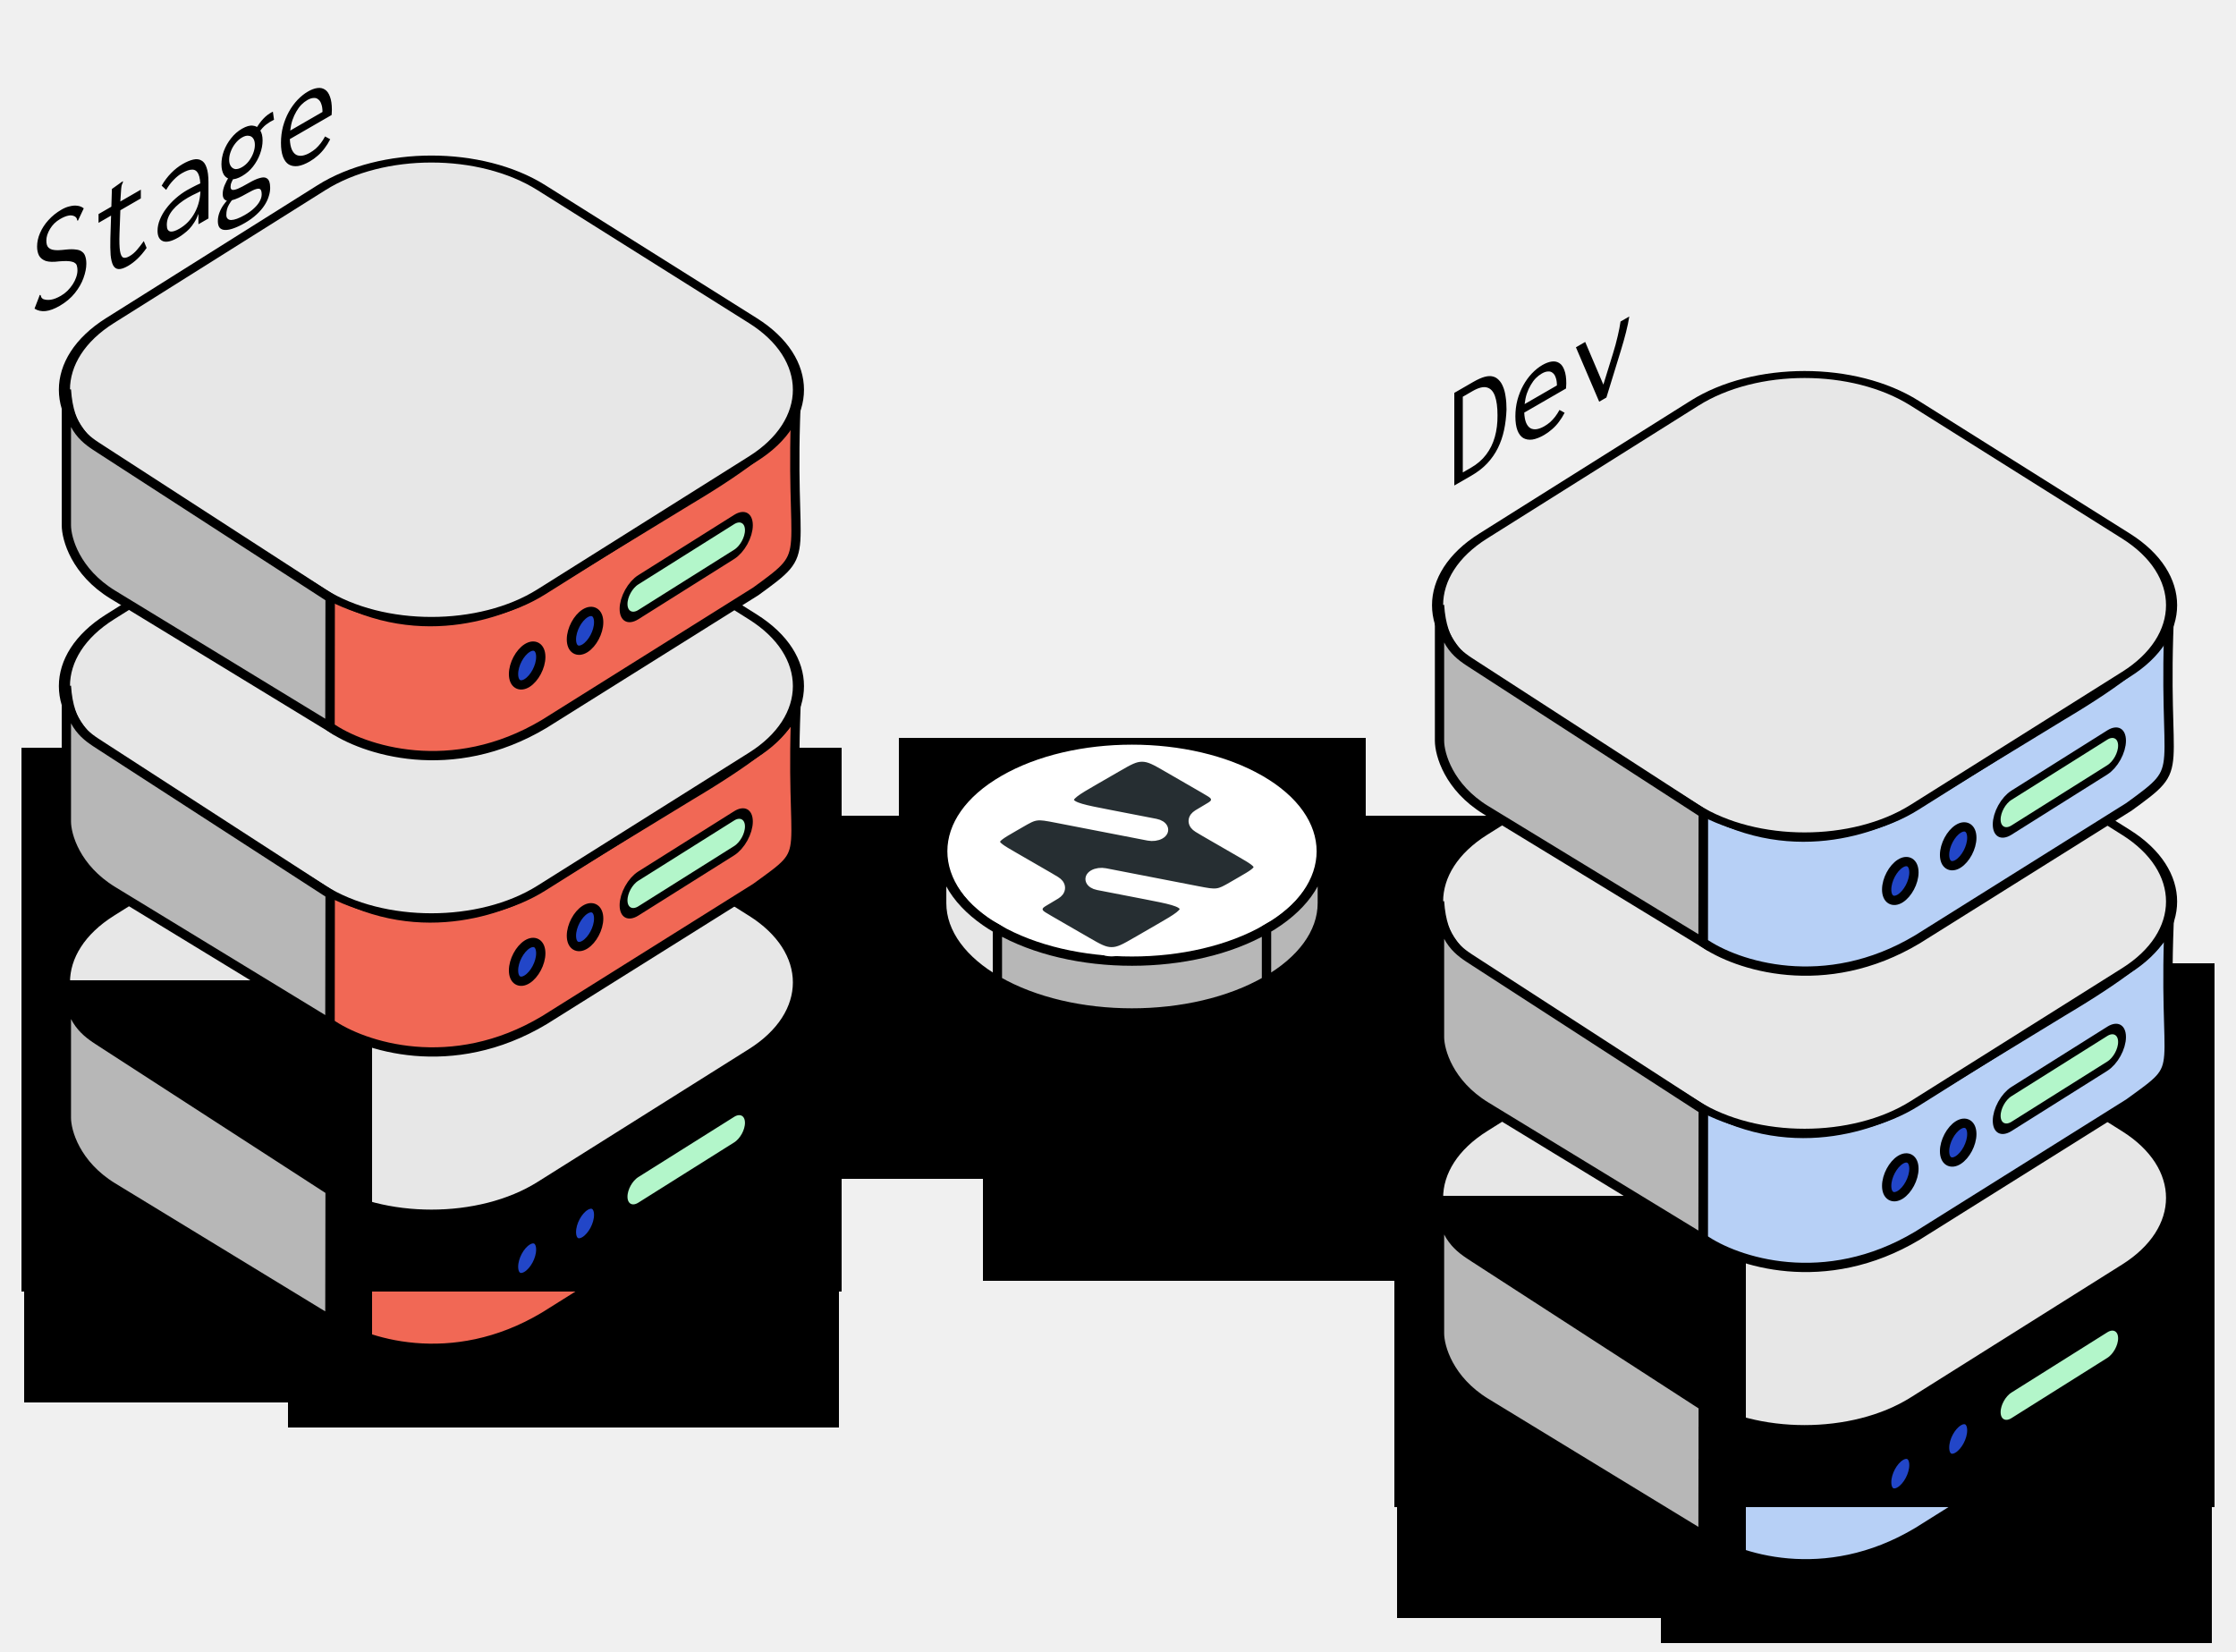
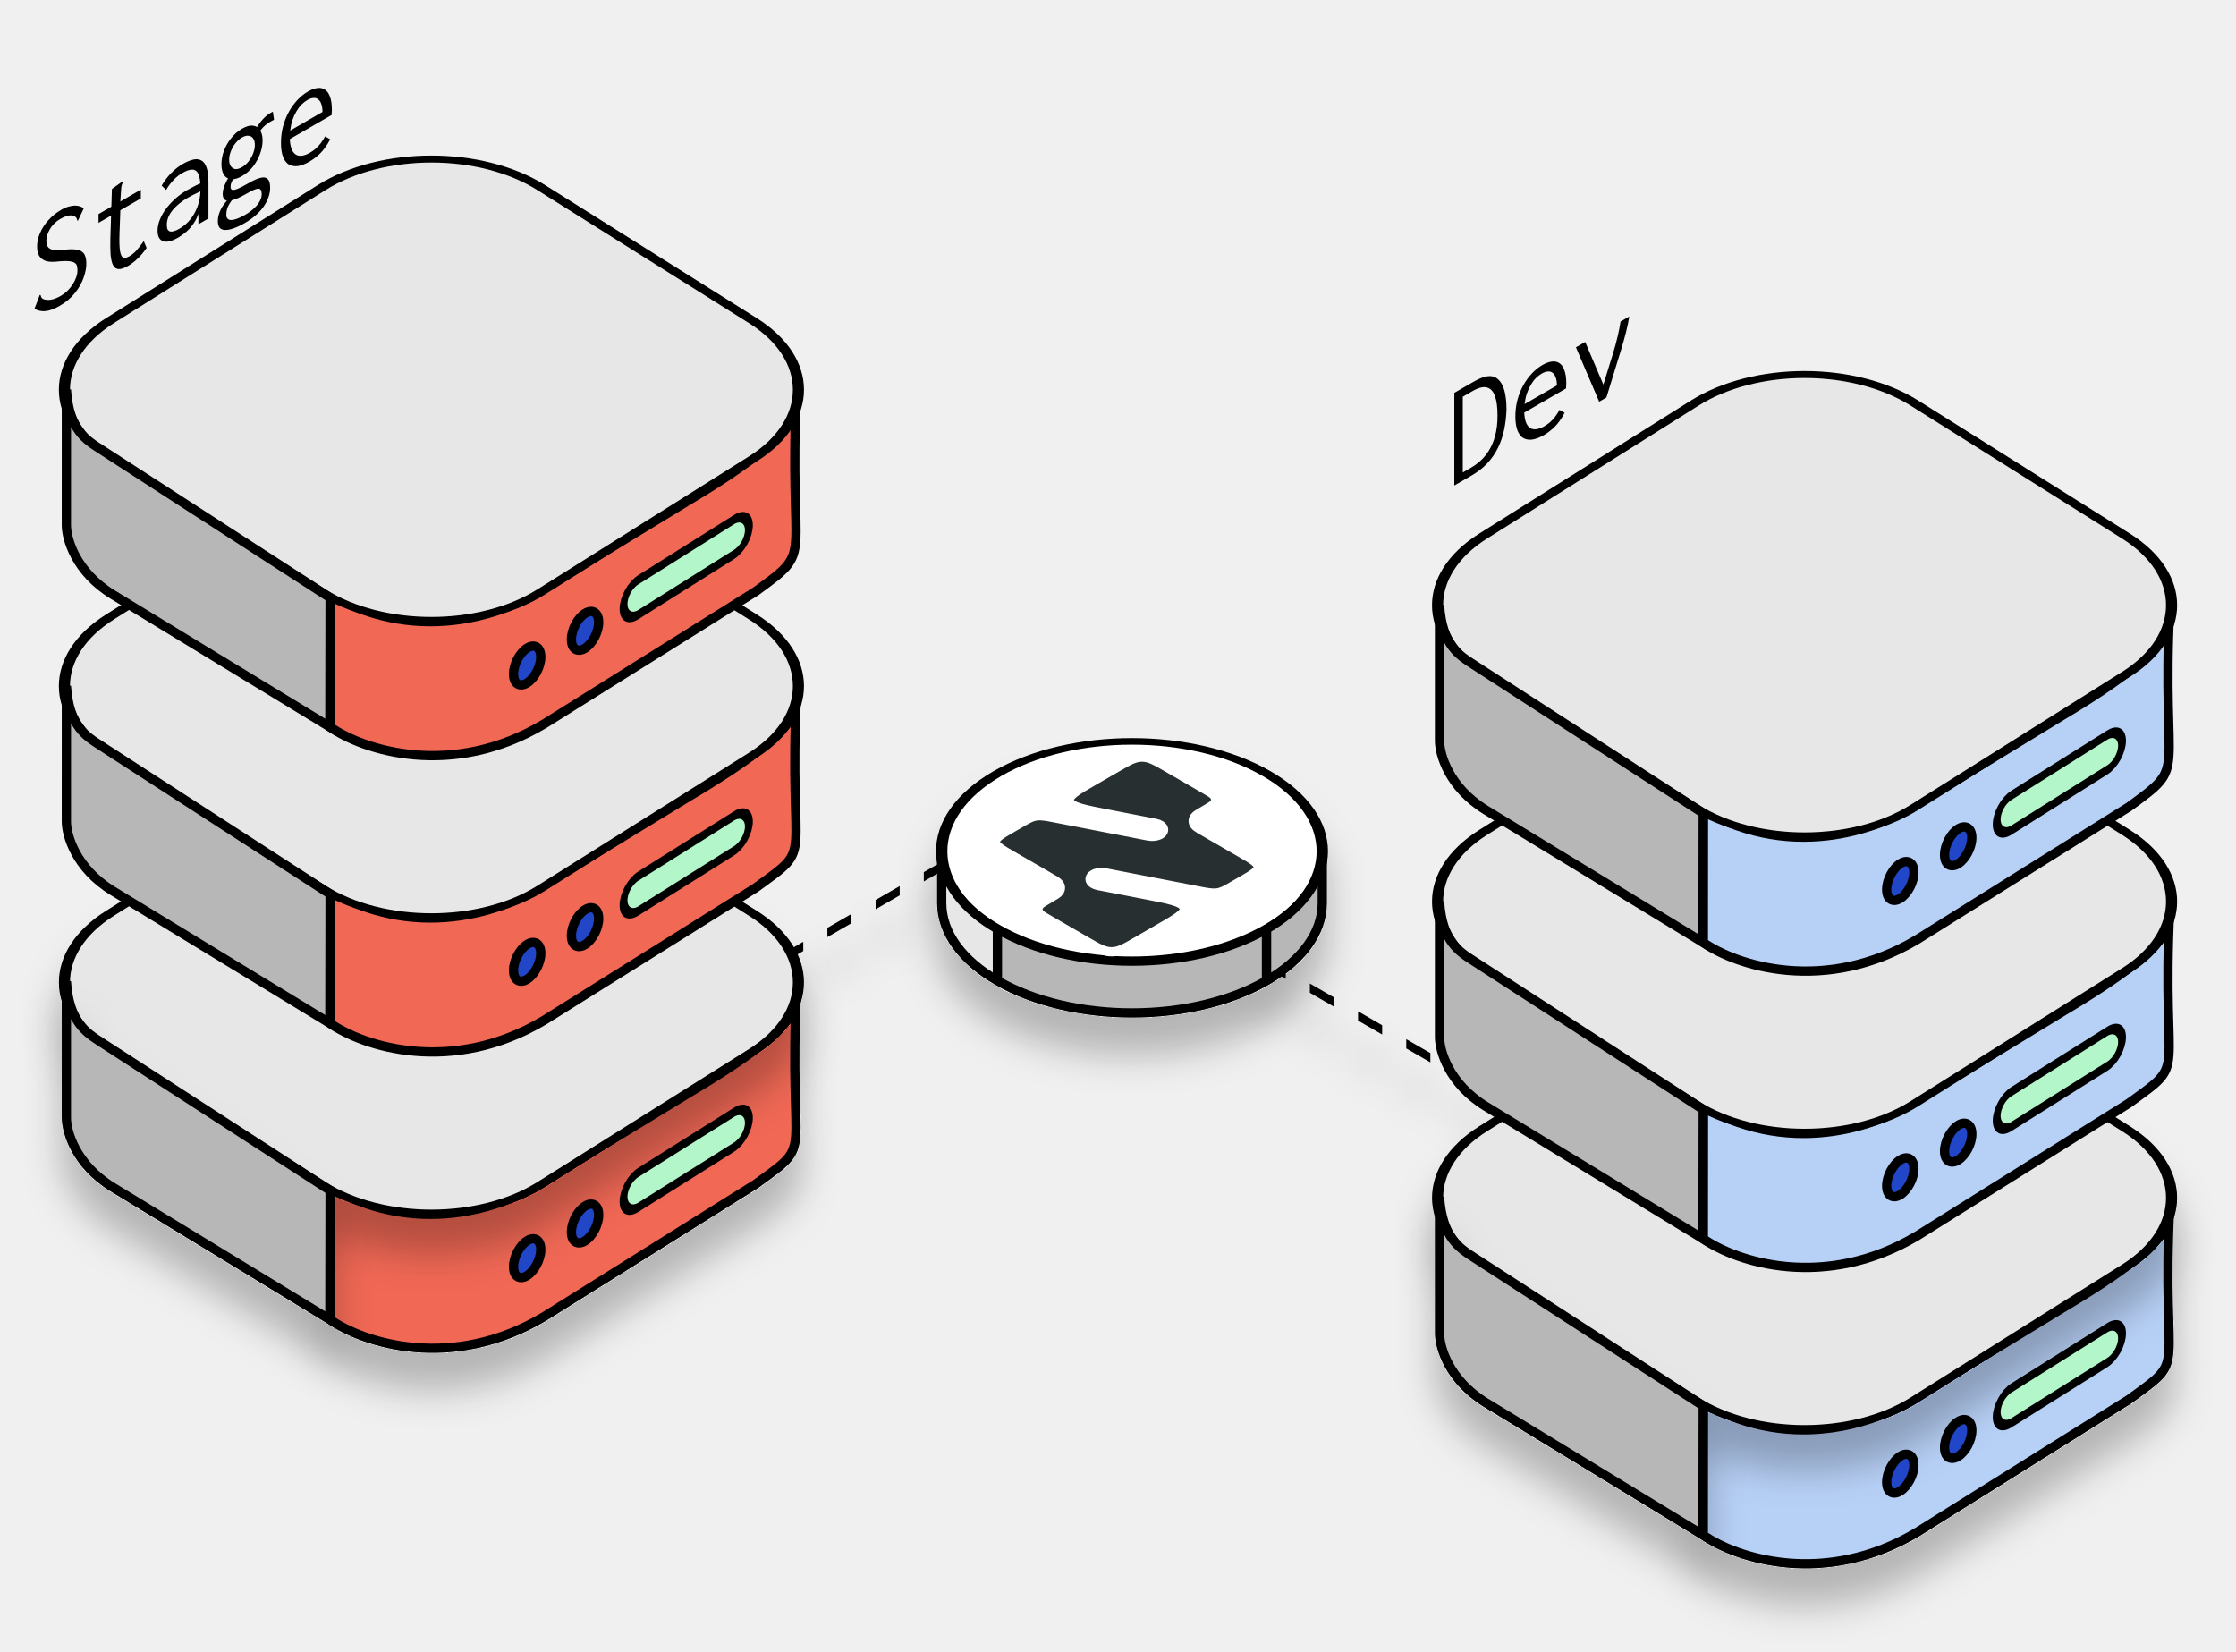
<svg xmlns="http://www.w3.org/2000/svg" width="241" height="178" viewBox="0 0 241 178" fill="none">
  <path d="M6.423 32.969C5.859 33.294 5.351 33.481 4.898 33.529C4.455 33.571 4.062 33.483 3.721 33.265L4.219 31.969L4.275 31.793L4.372 31.801C4.39 31.865 4.413 31.937 4.441 32.017C4.469 32.086 4.533 32.155 4.635 32.225C4.875 32.321 5.152 32.347 5.466 32.305C5.79 32.257 6.155 32.115 6.561 31.881C6.82 31.731 7.055 31.553 7.268 31.345C7.489 31.121 7.679 30.889 7.836 30.649C8.002 30.393 8.127 30.139 8.21 29.889C8.302 29.622 8.349 29.371 8.349 29.137C8.349 28.955 8.33 28.801 8.293 28.673C8.265 28.539 8.205 28.441 8.113 28.377C8.03 28.297 7.914 28.241 7.767 28.209C7.619 28.166 7.429 28.142 7.198 28.137C6.968 28.131 6.69 28.142 6.367 28.169C5.767 28.249 5.291 28.235 4.94 28.129C4.598 28.006 4.353 27.811 4.206 27.545C4.067 27.273 3.998 26.95 3.998 26.577C3.998 26.086 4.104 25.598 4.316 25.113C4.529 24.617 4.829 24.155 5.217 23.729C5.614 23.286 6.085 22.907 6.63 22.593C6.944 22.411 7.245 22.291 7.531 22.233C7.827 22.158 8.099 22.139 8.349 22.177C8.607 22.209 8.834 22.302 9.028 22.457L8.487 23.601L8.404 23.777L8.321 23.761C8.312 23.681 8.293 23.606 8.265 23.537C8.238 23.467 8.173 23.398 8.071 23.329C7.85 23.211 7.614 23.182 7.365 23.241C7.115 23.289 6.82 23.411 6.478 23.609C6.247 23.742 6.039 23.899 5.854 24.081C5.679 24.257 5.526 24.451 5.397 24.665C5.268 24.878 5.166 25.097 5.092 25.321C5.028 25.529 4.995 25.729 4.995 25.921C4.995 26.102 5.014 26.257 5.051 26.385C5.088 26.513 5.152 26.619 5.245 26.705C5.337 26.79 5.462 26.857 5.619 26.905C5.785 26.947 5.988 26.969 6.229 26.969C6.478 26.963 6.778 26.939 7.129 26.897C7.554 26.854 7.905 26.854 8.182 26.897C8.469 26.923 8.69 27.003 8.847 27.137C9.014 27.254 9.129 27.422 9.194 27.641C9.268 27.854 9.305 28.115 9.305 28.425C9.305 28.883 9.203 29.395 9 29.961C8.806 30.51 8.496 31.051 8.071 31.585C7.647 32.118 7.097 32.579 6.423 32.969ZM13.794 28.665C13.388 28.899 13.055 29.011 12.796 29.001C12.538 28.99 12.339 28.859 12.201 28.609C12.062 28.347 11.97 27.974 11.924 27.489C11.887 26.998 11.877 26.395 11.896 25.681L12.062 20.369L13.101 19.625L13.24 19.529L13.254 19.633C13.208 19.734 13.166 19.833 13.129 19.929C13.101 20.019 13.078 20.161 13.06 20.353L12.935 22.233L12.977 22.497L12.88 25.193C12.852 26.019 12.87 26.638 12.935 27.049C13 27.449 13.115 27.686 13.281 27.761C13.448 27.825 13.669 27.777 13.947 27.617C14.251 27.441 14.519 27.217 14.75 26.945C14.99 26.667 15.24 26.347 15.498 25.985L15.803 26.721C15.489 27.169 15.166 27.553 14.833 27.873C14.501 28.193 14.154 28.457 13.794 28.665ZM10.621 23.073L15.18 20.441V21.385L10.621 24.017V23.073ZM19.226 25.593C18.505 26.009 17.951 26.142 17.563 25.993C17.175 25.833 16.981 25.459 16.981 24.873C16.981 24.478 17.064 24.078 17.23 23.673C17.397 23.257 17.623 22.859 17.91 22.481C18.205 22.086 18.547 21.718 18.935 21.377C19.323 21.035 19.734 20.739 20.168 20.489C20.325 20.398 20.482 20.313 20.639 20.233C20.805 20.137 20.976 20.049 21.152 19.969C21.337 19.873 21.526 19.785 21.72 19.705L21.748 20.569C21.581 20.633 21.41 20.71 21.235 20.801C21.069 20.875 20.902 20.955 20.736 21.041C20.57 21.126 20.408 21.214 20.251 21.305C19.919 21.497 19.614 21.705 19.337 21.929C19.06 22.153 18.819 22.387 18.616 22.633C18.413 22.878 18.256 23.134 18.145 23.401C18.034 23.667 17.979 23.945 17.979 24.233C17.979 24.457 18.011 24.63 18.076 24.753C18.15 24.859 18.247 24.926 18.367 24.953C18.487 24.969 18.625 24.953 18.782 24.905C18.949 24.851 19.129 24.769 19.323 24.657C19.683 24.449 20.002 24.201 20.279 23.913C20.565 23.609 20.805 23.273 21 22.905C21.203 22.531 21.355 22.129 21.457 21.697C21.558 21.265 21.609 20.809 21.609 20.329C21.609 19.603 21.535 19.081 21.387 18.761C21.24 18.441 21.018 18.281 20.722 18.281C20.436 18.275 20.067 18.403 19.614 18.665C19.309 18.841 19.009 19.083 18.713 19.393C18.418 19.691 18.15 20.049 17.91 20.465L17.424 20.009C17.72 19.497 18.062 19.043 18.45 18.649C18.838 18.254 19.249 17.931 19.683 17.681C20.099 17.441 20.477 17.281 20.819 17.201C21.161 17.121 21.452 17.15 21.692 17.289C21.942 17.411 22.131 17.665 22.26 18.049C22.399 18.427 22.468 18.963 22.468 19.657V23.545L21.387 24.169V23.049C21.267 23.385 21.12 23.689 20.944 23.961C20.778 24.227 20.598 24.465 20.404 24.673C20.21 24.87 20.011 25.043 19.808 25.193C19.605 25.353 19.411 25.486 19.226 25.593ZM26.376 24.041C25.932 24.297 25.53 24.486 25.17 24.609C24.819 24.737 24.514 24.795 24.256 24.785C24.006 24.779 23.812 24.699 23.674 24.545C23.544 24.385 23.48 24.145 23.48 23.825C23.48 23.526 23.535 23.227 23.646 22.929C23.757 22.63 23.9 22.355 24.076 22.105C24.26 21.838 24.459 21.606 24.671 21.409L25.087 21.457C24.921 21.67 24.787 21.865 24.685 22.041C24.584 22.217 24.51 22.393 24.464 22.569C24.417 22.755 24.394 22.955 24.394 23.169C24.394 23.35 24.441 23.483 24.533 23.569C24.625 23.665 24.755 23.713 24.921 23.713C25.096 23.707 25.304 23.662 25.544 23.577C25.794 23.486 26.076 23.35 26.39 23.169C26.814 22.923 27.156 22.673 27.415 22.417C27.683 22.166 27.881 21.913 28.011 21.657C28.14 21.411 28.205 21.177 28.205 20.953C28.205 20.718 28.168 20.547 28.094 20.441C28.02 20.334 27.868 20.31 27.637 20.369C27.406 20.427 27.055 20.593 26.584 20.865C26.26 21.051 25.965 21.206 25.697 21.329C25.429 21.451 25.189 21.537 24.976 21.585C24.764 21.633 24.584 21.646 24.436 21.625C24.297 21.587 24.191 21.51 24.117 21.393C24.043 21.275 24.006 21.11 24.006 20.897C24.006 20.619 24.071 20.315 24.2 19.985C24.339 19.649 24.524 19.297 24.755 18.929L25.226 19.089C25.133 19.259 25.059 19.409 25.004 19.537C24.948 19.654 24.907 19.763 24.879 19.865C24.861 19.95 24.852 20.041 24.852 20.137C24.852 20.307 24.907 20.414 25.018 20.457C25.138 20.494 25.341 20.457 25.628 20.345C25.914 20.222 26.302 20.019 26.791 19.737C27.281 19.454 27.678 19.273 27.983 19.193C28.288 19.102 28.519 19.097 28.676 19.177C28.842 19.251 28.958 19.382 29.022 19.569C29.087 19.755 29.119 19.982 29.119 20.249C29.119 20.537 29.069 20.838 28.967 21.153C28.875 21.473 28.722 21.795 28.51 22.121C28.297 22.457 28.015 22.785 27.664 23.105C27.313 23.435 26.884 23.747 26.376 24.041ZM26.085 18.977C25.632 19.238 25.239 19.353 24.907 19.321C24.574 19.278 24.316 19.118 24.131 18.841C23.956 18.547 23.868 18.166 23.868 17.697C23.868 17.227 23.956 16.75 24.131 16.265C24.316 15.774 24.574 15.321 24.907 14.905C25.239 14.478 25.632 14.134 26.085 13.873C26.547 13.606 26.939 13.497 27.263 13.545C27.595 13.577 27.849 13.734 28.025 14.017C28.209 14.294 28.302 14.667 28.302 15.137C28.302 15.606 28.209 16.091 28.025 16.593C27.849 17.078 27.595 17.534 27.263 17.961C26.939 18.371 26.547 18.71 26.085 18.977ZM26.085 18.017C26.353 17.862 26.588 17.657 26.791 17.401C27.004 17.129 27.17 16.835 27.29 16.521C27.41 16.206 27.47 15.905 27.47 15.617C27.47 15.318 27.41 15.086 27.29 14.921C27.17 14.745 27.004 14.649 26.791 14.633C26.588 14.601 26.353 14.662 26.085 14.817C25.817 14.971 25.577 15.185 25.364 15.457C25.161 15.713 24.999 15.998 24.879 16.313C24.759 16.617 24.699 16.918 24.699 17.217C24.699 17.505 24.759 17.737 24.879 17.913C24.999 18.089 25.161 18.193 25.364 18.225C25.577 18.241 25.817 18.171 26.085 18.017ZM27.928 14.265L27.54 13.961C27.808 13.497 28.085 13.113 28.371 12.809C28.667 12.489 29.013 12.23 29.41 12.033L29.535 12.905C29.23 13.049 28.944 13.225 28.676 13.433C28.408 13.641 28.159 13.918 27.928 14.265ZM33.373 17.409C32.911 17.675 32.491 17.838 32.112 17.897C31.734 17.945 31.406 17.889 31.128 17.729C30.861 17.563 30.653 17.289 30.505 16.905C30.357 16.51 30.283 16.009 30.283 15.401C30.283 14.782 30.357 14.19 30.505 13.625C30.662 13.054 30.87 12.534 31.128 12.065C31.396 11.579 31.706 11.15 32.057 10.777C32.417 10.398 32.796 10.094 33.193 9.865C33.553 9.657 33.891 9.531 34.205 9.489C34.519 9.446 34.791 9.502 35.022 9.657C35.253 9.801 35.433 10.054 35.563 10.417C35.701 10.774 35.77 11.251 35.77 11.849C35.77 11.934 35.766 12.027 35.757 12.129C35.757 12.214 35.752 12.302 35.743 12.393L31.239 14.993C31.258 15.451 31.327 15.822 31.447 16.105C31.567 16.377 31.724 16.569 31.918 16.681C32.112 16.782 32.334 16.814 32.583 16.777C32.842 16.734 33.115 16.63 33.401 16.465C33.623 16.337 33.831 16.19 34.025 16.025C34.218 15.849 34.399 15.654 34.565 15.441C34.74 15.211 34.897 14.966 35.036 14.705L35.59 15.009C35.415 15.355 35.212 15.681 34.981 15.985C34.759 16.283 34.514 16.547 34.246 16.777C33.978 17.017 33.687 17.227 33.373 17.409ZM31.281 14.073L34.759 12.065C34.759 11.723 34.717 11.443 34.634 11.225C34.56 10.99 34.449 10.819 34.302 10.713C34.163 10.59 33.992 10.539 33.789 10.561C33.595 10.566 33.373 10.641 33.124 10.785C32.902 10.913 32.69 11.078 32.486 11.281C32.292 11.478 32.112 11.721 31.946 12.009C31.78 12.286 31.637 12.598 31.517 12.945C31.406 13.286 31.327 13.662 31.281 14.073Z" fill="black" />
  <path d="M156.748 52.327V42.343L158.757 41.183C159.256 40.895 159.677 40.706 160.018 40.615C160.36 40.525 160.651 40.511 160.891 40.575C161.131 40.629 161.344 40.751 161.529 40.943C161.723 41.13 161.88 41.375 162 41.679C162.129 41.978 162.222 42.335 162.277 42.751C162.342 43.151 162.374 43.612 162.374 44.135C162.346 44.919 162.258 45.658 162.111 46.351C161.963 47.044 161.741 47.69 161.446 48.287C161.15 48.885 160.767 49.437 160.295 49.943C159.834 50.434 159.265 50.874 158.591 51.263L156.748 52.327ZM157.663 50.919L158.55 50.407C159.215 50.023 159.755 49.556 160.171 49.007C160.596 48.453 160.91 47.818 161.113 47.103C161.316 46.389 161.413 45.607 161.404 44.759C161.404 43.885 161.312 43.191 161.127 42.679C160.942 42.167 160.651 41.861 160.254 41.759C159.866 41.653 159.349 41.786 158.702 42.159L157.663 42.759V50.919ZM166.42 46.887C165.958 47.154 165.538 47.316 165.159 47.375C164.78 47.423 164.452 47.367 164.175 47.207C163.907 47.042 163.7 46.767 163.552 46.383C163.404 45.989 163.33 45.487 163.33 44.879C163.33 44.261 163.404 43.669 163.552 43.103C163.709 42.532 163.917 42.013 164.175 41.543C164.443 41.058 164.753 40.629 165.104 40.255C165.464 39.877 165.843 39.572 166.24 39.343C166.6 39.135 166.937 39.01 167.251 38.967C167.565 38.925 167.838 38.98 168.069 39.135C168.3 39.279 168.48 39.532 168.609 39.895C168.748 40.252 168.817 40.73 168.817 41.327C168.817 41.413 168.813 41.506 168.803 41.607C168.803 41.693 168.799 41.781 168.789 41.871L164.286 44.471C164.305 44.93 164.374 45.3 164.494 45.583C164.614 45.855 164.771 46.047 164.965 46.159C165.159 46.261 165.381 46.292 165.63 46.255C165.889 46.212 166.161 46.108 166.448 45.943C166.669 45.815 166.877 45.669 167.071 45.503C167.265 45.327 167.445 45.133 167.612 44.919C167.787 44.69 167.944 44.444 168.083 44.183L168.637 44.487C168.462 44.834 168.258 45.159 168.027 45.463C167.806 45.762 167.561 46.026 167.293 46.255C167.025 46.495 166.734 46.706 166.42 46.887ZM164.328 43.551L167.806 41.543C167.806 41.202 167.764 40.922 167.681 40.703C167.607 40.468 167.496 40.298 167.348 40.191C167.21 40.069 167.039 40.018 166.836 40.039C166.642 40.044 166.42 40.119 166.171 40.263C165.949 40.391 165.736 40.556 165.533 40.759C165.339 40.956 165.159 41.199 164.993 41.487C164.827 41.764 164.683 42.077 164.563 42.423C164.452 42.764 164.374 43.141 164.328 43.551ZM172.364 43.295L169.856 37.431L170.854 36.855L172.905 41.671L172.711 41.783L173.833 38.159C174.055 37.444 174.23 36.799 174.36 36.223C174.498 35.642 174.6 35.119 174.665 34.655L175.607 34.111C175.533 34.602 175.417 35.159 175.26 35.783C175.103 36.407 174.909 37.095 174.678 37.847L173.14 42.847L172.364 43.295Z" fill="black" />
  <g filter="url(#filter0_d_3086_1848)">
-     <line y1="-0.5" x2="60" y2="-0.5" transform="matrix(0.866025 -0.5 0 1 58 119)" stroke="black" strokeDasharray="3 3" />
+     <line y1="-0.5" x2="60" y2="-0.5" transform="matrix(0.866025 -0.5 0 1 58 119)" stroke="black" stroke-dasharray="3 3" />
  </g>
  <g filter="url(#filter1_d_3086_1848)">
-     <line y1="-0.5" x2="82" y2="-0.5" transform="matrix(0.866025 0.5 0 1 110 89)" stroke="black" strokeDasharray="3 3" />
+     <line y1="-0.5" x2="82" y2="-0.5" transform="matrix(0.866025 0.5 0 1 110 89)" stroke="black" stroke-dasharray="3 3" />
  </g>
  <g filter="url(#filter2_d_3086_1848)">
-     <circle cx="16.748" cy="16.748" r="16.748" transform="matrix(0.866025 0.5 -0.866025 0.5 122.008 75)" fill="white" stroke="black" strokeLinejoin="bevel" />
-     <path d="M101.496 91.748C101.496 95.018 103.792 97.979 107.504 100.122V105.705C103.792 103.562 101.496 100.601 101.496 97.331V91.748Z" fill="#E7E7E7" stroke="black" strokeLinejoin="bevel" />
-     <path d="M107.502 100.122C115.512 104.747 128.5 104.747 136.51 100.122V105.705C128.5 110.33 115.512 110.33 107.502 105.705V100.122Z" fill="#B7B7B7" stroke="black" strokeLinejoin="bevel" />
-     <path d="M142.52 91.748C142.52 95.018 140.224 97.979 136.512 100.122V105.705C140.224 103.562 142.52 100.601 142.52 97.331V91.748Z" fill="#B7B7B7" stroke="black" strokeLinejoin="bevel" />
+     <circle cx="16.748" cy="16.748" r="16.748" transform="matrix(0.866025 0.5 -0.866025 0.5 122.008 75)" fill="white" stroke="black" stroke-linejoin="bevel" />
+     <path d="M101.496 91.748C101.496 95.018 103.792 97.979 107.504 100.122V105.705C103.792 103.562 101.496 100.601 101.496 97.331V91.748Z" fill="#E7E7E7" stroke="black" stroke-linejoin="bevel" />
+     <path d="M107.502 100.122C115.512 104.747 128.5 104.747 136.51 100.122V105.705C128.5 110.33 115.512 110.33 107.502 105.705V100.122Z" fill="#B7B7B7" stroke="black" stroke-linejoin="bevel" />
+     <path d="M142.52 91.748C142.52 95.018 140.224 97.979 136.512 100.122V105.705C140.224 103.562 142.52 100.601 142.52 97.331V91.748Z" fill="#B7B7B7" stroke="black" stroke-linejoin="bevel" />
    <path d="M129.815 87.335C130.427 86.981 130.733 86.805 130.877 86.608C131.077 86.332 131.074 86.021 130.868 85.744C130.721 85.546 130.412 85.368 129.793 85.01L129.793 85.01L125.812 82.712C124.53 81.972 123.889 81.602 123.097 81.599C122.305 81.597 121.671 81.963 120.403 82.695L117.965 84.102C116.011 85.23 115.034 85.794 115.286 86.395C115.538 86.995 116.859 87.252 119.502 87.764L124.551 88.744C125.432 88.915 125.702 89.56 125.051 89.936C124.72 90.127 124.229 90.193 123.781 90.106L113.888 88.186L113.888 88.186C112.797 87.974 112.251 87.868 111.724 87.939C111.197 88.01 110.793 88.243 109.986 88.709L109.181 89.173C107.914 89.905 107.28 90.271 107.284 90.729C107.288 91.186 107.929 91.556 109.211 92.296L113.063 94.52C113.682 94.877 113.991 95.056 114.138 95.254C114.344 95.53 114.347 95.842 114.146 96.117C114.003 96.314 113.697 96.491 113.085 96.844C112.473 97.198 112.167 97.374 112.024 97.571C111.823 97.847 111.826 98.158 112.032 98.435C112.179 98.632 112.488 98.811 113.107 99.168L117.088 101.467C118.37 102.207 119.011 102.577 119.803 102.58C120.596 102.582 121.23 102.216 122.498 101.484L122.498 101.484L124.935 100.077C126.889 98.949 127.866 98.384 127.614 97.784C127.362 97.183 126.041 96.927 123.398 96.414L118.35 95.435C117.469 95.264 117.198 94.619 117.85 94.243C118.18 94.052 118.672 93.986 119.119 94.073L129.012 95.993C130.104 96.204 130.649 96.31 131.176 96.24C131.703 96.169 132.107 95.936 132.914 95.47L132.914 95.47L133.719 95.005C134.987 94.273 135.621 93.907 135.616 93.45C135.612 92.993 134.971 92.623 133.689 91.882L129.837 89.659C129.219 89.301 128.909 89.123 128.762 88.925C128.556 88.648 128.553 88.337 128.754 88.061C128.897 87.865 129.203 87.688 129.815 87.335Z" fill="#272F30" />
    <path d="M129.815 87.335C130.427 86.981 130.733 86.805 130.877 86.608C131.077 86.332 131.074 86.021 130.868 85.744C130.721 85.546 130.412 85.368 129.793 85.01L129.793 85.01L125.812 82.712C124.53 81.972 123.889 81.602 123.097 81.599C122.305 81.597 121.671 81.963 120.403 82.695L117.965 84.102C116.011 85.23 115.034 85.794 115.286 86.395C115.538 86.995 116.859 87.252 119.502 87.764L124.551 88.744C125.432 88.915 125.702 89.56 125.051 89.936C124.72 90.127 124.229 90.193 123.781 90.106L113.888 88.186L113.888 88.186C112.797 87.974 112.251 87.868 111.724 87.939C111.197 88.01 110.793 88.243 109.986 88.709L109.181 89.173C107.914 89.905 107.28 90.271 107.284 90.729C107.288 91.186 107.929 91.556 109.211 92.296L113.063 94.52C113.682 94.877 113.991 95.056 114.138 95.254C114.344 95.53 114.347 95.842 114.146 96.117C114.003 96.314 113.697 96.491 113.085 96.844C112.473 97.198 112.167 97.374 112.024 97.571C111.823 97.847 111.826 98.158 112.032 98.435C112.179 98.632 112.488 98.811 113.107 99.168L117.088 101.467C118.37 102.207 119.011 102.577 119.803 102.58C120.596 102.582 121.23 102.216 122.498 101.484L122.498 101.484L124.935 100.077C126.889 98.949 127.866 98.384 127.614 97.784C127.362 97.183 126.041 96.927 123.398 96.414L118.35 95.435C117.469 95.264 117.198 94.619 117.85 94.243C118.18 94.052 118.672 93.986 119.119 94.073L129.012 95.993C130.104 96.204 130.649 96.31 131.176 96.24C131.703 96.169 132.107 95.936 132.914 95.47L132.914 95.47L133.719 95.005C134.987 94.273 135.621 93.907 135.616 93.45C135.612 92.993 134.971 92.623 133.689 91.882L129.837 89.659C129.219 89.301 128.909 89.123 128.762 88.925C128.556 88.648 128.553 88.337 128.754 88.061C128.897 87.865 129.203 87.688 129.815 87.335Z" stroke="white" />
  </g>
  <g filter="url(#filter3_d_3086_1848)">
    <path d="M74.276 117.767C88.008 109.612 85.237 108.253 85.861 106.554C84.925 125.582 88.008 122.863 81.454 127.62L58.672 141.891C48.685 147.871 39.115 144.722 35.578 142.23V127.96C45.565 133.668 55.135 129.659 58.672 127.28L74.276 117.767Z" fill="#F16855" />
    <path d="M74.276 117.767C88.008 109.612 85.237 108.253 85.861 106.554C84.925 125.582 88.008 122.863 81.454 127.62L58.672 141.891C48.685 147.871 39.115 144.722 35.578 142.23V127.96C45.565 133.668 55.135 129.659 58.672 127.28L74.276 117.767Z" stroke="black" />
  </g>
  <g filter="url(#filter4_d_3086_1848)">
    <rect width="54.923" height="54.923" rx="14" transform="matrix(0.846632 0.532179 -0.846632 0.532179 46.5 76.6538)" fill="#E7E7E7" />
-     <rect width="54.923" height="54.923" rx="14" transform="matrix(0.846632 0.532179 -0.846632 0.532179 46.5 76.6538)" stroke="black" strokeLinejoin="bevel" />
+     <rect width="54.923" height="54.923" rx="14" transform="matrix(0.846632 0.532179 -0.846632 0.532179 46.5 76.6538)" stroke="black" stroke-linejoin="bevel" />
  </g>
  <path d="M64.526 130.944C64.526 132.011 63.844 133.251 63.058 133.745C62.271 134.24 61.589 133.857 61.589 132.79C61.589 131.723 62.271 130.483 63.058 129.989C63.844 129.494 64.526 129.877 64.526 130.944Z" fill="#2246C8" stroke="black" />
  <path d="M58.286 134.682C58.286 135.749 57.604 136.989 56.818 137.483C56.031 137.978 55.349 137.595 55.349 136.528C55.349 135.461 56.031 134.221 56.818 133.726C57.604 133.232 58.286 133.614 58.286 134.682Z" fill="#2246C8" stroke="black" />
  <rect x="0.423" y="0.234" width="15.956" height="3.757" rx="1.878" transform="matrix(0.846632 -0.532179 0 1 66.8501 127.356)" fill="#B3F6CA" stroke="black" />
  <g filter="url(#filter5_d_3086_1848)">
    <path d="M10.898 112.33L35.577 128.3L35.554 142.23L12.148 127.96C8.153 125.513 7.154 121.957 7.154 120.485L7.154 105.776C7.444 110.193 9.337 111.311 10.898 112.33Z" fill="#B7B7B7" />
    <path d="M10.898 112.33L35.577 128.3L35.554 142.23L12.148 127.96C8.153 125.513 7.154 121.957 7.154 120.485L7.154 105.776C7.444 110.193 9.337 111.311 10.898 112.33Z" stroke="black" />
  </g>
  <path d="M74.276 85.827C88.008 77.672 85.237 76.313 85.861 74.614C84.925 93.642 88.008 90.923 81.454 95.68L58.672 109.951C48.685 115.931 39.115 112.782 35.578 110.291V96.02C45.565 101.728 55.135 97.719 58.672 95.341L74.276 85.827Z" fill="#F16855" stroke="black" />
-   <rect width="54.923" height="54.923" rx="14" transform="matrix(0.846632 0.532179 -0.846632 0.532179 46.5 44.7148)" fill="#E7E7E7" stroke="black" strokeLinejoin="bevel" />
+   <rect width="54.923" height="54.923" rx="14" transform="matrix(0.846632 0.532179 -0.846632 0.532179 46.5 44.7148)" fill="#E7E7E7" stroke="black" stroke-linejoin="bevel" />
  <path d="M64.526 99.004C64.526 100.072 63.844 101.311 63.058 101.806C62.271 102.3 61.589 101.918 61.589 100.851C61.589 99.783 62.271 98.543 63.058 98.049C63.844 97.555 64.526 97.937 64.526 99.004Z" fill="#2246C8" stroke="black" />
  <path d="M58.286 102.743C58.286 103.81 57.604 105.05 56.818 105.544C56.031 106.039 55.349 105.656 55.349 104.589C55.349 103.522 56.031 102.282 56.818 101.787C57.604 101.293 58.286 101.675 58.286 102.743Z" fill="#2246C8" stroke="black" />
  <rect x="0.423" y="0.234" width="15.956" height="3.757" rx="1.878" transform="matrix(0.846632 -0.532179 0 1 66.8501 95.4157)" fill="#B3F6CA" stroke="black" />
  <path d="M10.898 80.391L35.577 96.36L35.554 110.291L12.148 96.02C8.153 93.574 7.154 90.018 7.154 88.545L7.155 73.935C7.444 78.352 9.337 79.371 10.898 80.391Z" fill="#B7B7B7" stroke="black" />
  <path d="M74.276 53.889C88.008 45.734 85.237 43.766 85.861 42.067C84.925 61.095 88.008 58.986 81.454 63.742L58.672 78.013C48.685 83.993 39.115 80.844 35.578 78.353V64.082C45.565 69.79 55.135 65.781 58.672 63.403L74.276 53.889Z" fill="#F16855" stroke="black" />
-   <rect width="54.923" height="54.923" rx="14" transform="matrix(0.846632 0.532179 -0.846632 0.532179 46.5 12.7764)" fill="#E7E7E7" stroke="black" strokeLinejoin="bevel" />
+   <rect width="54.923" height="54.923" rx="14" transform="matrix(0.846632 0.532179 -0.846632 0.532179 46.5 12.7764)" fill="#E7E7E7" stroke="black" stroke-linejoin="bevel" />
  <path d="M64.526 67.066C64.526 68.134 63.844 69.374 63.058 69.868C62.271 70.362 61.589 69.98 61.589 68.913C61.589 67.845 62.271 66.606 63.058 66.111C63.844 65.617 64.526 65.999 64.526 67.066Z" fill="#2246C8" stroke="black" />
  <path d="M58.286 70.804C58.286 71.871 57.604 73.111 56.818 73.606C56.031 74.1 55.349 73.718 55.349 72.65C55.349 71.583 56.031 70.343 56.818 69.849C57.604 69.354 58.286 69.737 58.286 70.804Z" fill="#2246C8" stroke="black" />
  <rect x="0.423" y="0.234" width="15.956" height="3.757" rx="1.878" transform="matrix(0.846632 -0.532179 0 1 66.8501 63.4777)" fill="#B3F6CA" stroke="black" />
  <path d="M10.898 48.452L35.577 64.422L35.554 78.352L12.148 64.082C8.153 61.636 7.154 58.079 7.154 56.607L7.155 41.997C7.444 46.414 9.337 47.433 10.898 48.452Z" fill="#B7B7B7" stroke="black" />
  <g filter="url(#filter6_d_3086_1848)">
    <path d="M222.276 140.99C236.008 132.836 233.237 131.477 233.861 129.778C232.925 148.805 236.008 146.087 229.454 150.844L206.672 165.114C196.686 171.094 187.115 167.946 183.578 165.454V151.184C193.565 156.892 203.135 152.882 206.672 150.504L222.276 140.99Z" fill="#B7D0F6" />
    <path d="M222.276 140.99C236.008 132.836 233.237 131.477 233.861 129.778C232.925 148.805 236.008 146.087 229.454 150.844L206.672 165.114C196.686 171.094 187.115 167.946 183.578 165.454V151.184C193.565 156.892 203.135 152.882 206.672 150.504L222.276 140.99Z" stroke="black" />
  </g>
  <g filter="url(#filter7_d_3086_1848)">
    <rect width="54.923" height="54.923" rx="14" transform="matrix(0.846632 0.532179 -0.846632 0.532179 194.5 99.8774)" fill="#E7E7E7" />
-     <rect width="54.923" height="54.923" rx="14" transform="matrix(0.846632 0.532179 -0.846632 0.532179 194.5 99.8774)" stroke="black" strokeLinejoin="bevel" />
+     <rect width="54.923" height="54.923" rx="14" transform="matrix(0.846632 0.532179 -0.846632 0.532179 194.5 99.8774)" stroke="black" stroke-linejoin="bevel" />
  </g>
  <path d="M212.526 154.167C212.526 155.235 211.844 156.475 211.058 156.969C210.271 157.463 209.589 157.081 209.589 156.014C209.589 154.946 210.271 153.707 211.058 153.212C211.844 152.718 212.526 153.1 212.526 154.167Z" fill="#2246C8" stroke="black" />
  <path d="M206.286 157.905C206.286 158.973 205.604 160.212 204.818 160.707C204.031 161.201 203.349 160.819 203.349 159.751C203.349 158.684 204.031 157.444 204.818 156.95C205.604 156.456 206.286 156.838 206.286 157.905Z" fill="#2246C8" stroke="black" />
  <rect x="0.423" y="0.234" width="15.956" height="3.757" rx="1.878" transform="matrix(0.846632 -0.532179 0 1 214.85 150.579)" fill="#B3F6CA" stroke="black" />
  <g filter="url(#filter8_d_3086_1848)">
    <path d="M158.898 135.554L183.577 151.523L183.554 165.454L160.148 151.183C156.153 148.737 155.154 145.181 155.154 143.708L155.154 129C155.444 133.417 157.337 134.534 158.898 135.554Z" fill="#B7B7B7" />
    <path d="M158.898 135.554L183.577 151.523L183.554 165.454L160.148 151.183C156.153 148.737 155.154 145.181 155.154 143.708L155.154 129C155.444 133.417 157.337 134.534 158.898 135.554Z" stroke="black" />
  </g>
  <path d="M222.276 109.05C236.008 100.896 233.237 99.537 233.861 97.838C232.925 116.865 236.008 114.147 229.454 118.904L206.672 133.174C196.686 139.154 187.115 136.006 183.578 133.514V119.244C193.565 124.952 203.135 120.943 206.672 118.564L222.276 109.05Z" fill="#B7D0F6" stroke="black" />
-   <rect width="54.923" height="54.923" rx="14" transform="matrix(0.846632 0.532179 -0.846632 0.532179 194.5 67.9385)" fill="#E7E7E7" stroke="black" strokeLinejoin="bevel" />
+   <rect width="54.923" height="54.923" rx="14" transform="matrix(0.846632 0.532179 -0.846632 0.532179 194.5 67.9385)" fill="#E7E7E7" stroke="black" stroke-linejoin="bevel" />
  <path d="M212.526 122.228C212.526 123.295 211.844 124.535 211.058 125.03C210.271 125.524 209.589 125.142 209.589 124.074C209.589 123.007 210.271 121.767 211.058 121.273C211.844 120.778 212.526 121.161 212.526 122.228Z" fill="#2246C8" stroke="black" />
  <path d="M206.286 125.966C206.286 127.034 205.604 128.273 204.818 128.768C204.031 129.262 203.349 128.88 203.349 127.813C203.349 126.745 204.031 125.505 204.818 125.011C205.604 124.517 206.286 124.899 206.286 125.966Z" fill="#2246C8" stroke="black" />
  <rect x="0.423" y="0.234" width="15.956" height="3.757" rx="1.878" transform="matrix(0.846632 -0.532179 0 1 214.85 118.639)" fill="#B3F6CA" stroke="black" />
  <path d="M158.898 103.614L183.577 119.584L183.554 133.515L160.148 119.244C156.153 116.798 155.154 113.241 155.154 111.769L155.155 97.159C155.444 101.576 157.337 102.595 158.898 103.614Z" fill="#B7B7B7" stroke="black" />
  <path d="M222.276 77.112C236.008 68.958 233.237 66.99 233.861 65.291C232.925 84.318 236.008 82.209 229.454 86.966L206.672 101.236C196.686 107.216 187.115 104.068 183.578 101.576V87.306C193.565 93.014 203.135 89.005 206.672 86.626L222.276 77.112Z" fill="#B7D0F6" stroke="black" />
-   <rect width="54.923" height="54.923" rx="14" transform="matrix(0.846632 0.532179 -0.846632 0.532179 194.5 36)" fill="#E7E7E7" stroke="black" strokeLinejoin="bevel" />
+   <rect width="54.923" height="54.923" rx="14" transform="matrix(0.846632 0.532179 -0.846632 0.532179 194.5 36)" fill="#E7E7E7" stroke="black" stroke-linejoin="bevel" />
  <path d="M212.526 90.29C212.526 91.357 211.844 92.597 211.058 93.092C210.271 93.586 209.589 93.204 209.589 92.136C209.589 91.069 210.271 89.829 211.058 89.335C211.844 88.84 212.526 89.223 212.526 90.29Z" fill="#2246C8" stroke="black" />
  <path d="M206.286 94.028C206.286 95.095 205.604 96.335 204.818 96.829C204.031 97.324 203.349 96.941 203.349 95.874C203.349 94.807 204.031 93.567 204.818 93.073C205.604 92.578 206.286 92.961 206.286 94.028Z" fill="#2246C8" stroke="black" />
  <rect x="0.423" y="0.234" width="15.956" height="3.757" rx="1.878" transform="matrix(0.846632 -0.532179 0 1 214.85 86.7014)" fill="#B3F6CA" stroke="black" />
  <path d="M158.898 71.676L183.577 87.645L183.554 101.576L160.148 87.305C156.153 84.859 155.154 81.303 155.154 79.831L155.155 65.22C155.444 69.637 157.337 70.657 158.898 71.676Z" fill="#B7B7B7" stroke="black" />
  <defs>
-     <filter id="filter0_d_3086_1848" x="54" y="88" width="59.961" height="39" filterUnits="userSpaceOnUse" colorInterpolationFilters="sRGB">
-       <feFlood floodOpacity="0" result="BackgroundImageFix" />
+     <filter id="filter0_d_3086_1848" x="54" y="88" width="59.961" height="39" filterUnits="userSpaceOnUse" color-interpolation-filters="sRGB">
+       <feFlood flood-opacity="0" result="BackgroundImageFix" />
      <feColorMatrix in="SourceAlpha" type="matrix" values="0 0 0 0 0 0 0 0 0 0 0 0 0 0 0 0 0 0 127 0" result="hardAlpha" />
      <feOffset dy="4" />
      <feGaussianBlur stdDeviation="2" />
      <feComposite in2="hardAlpha" operator="out" />
      <feColorMatrix type="matrix" values="0 0 0 0 0 0 0 0 0 0 0 0 0 0 0 0 0 0 0.25 0" />
      <feBlend mode="normal" in2="BackgroundImageFix" result="effect1_dropShadow_3086_1848" />
      <feBlend mode="normal" in="SourceGraphic" in2="effect1_dropShadow_3086_1848" result="shape" />
    </filter>
-     <filter id="filter1_d_3086_1848" x="106" y="88" width="79.014" height="50" filterUnits="userSpaceOnUse" colorInterpolationFilters="sRGB">
-       <feFlood floodOpacity="0" result="BackgroundImageFix" />
+     <filter id="filter1_d_3086_1848" x="106" y="88" width="79.014" height="50" filterUnits="userSpaceOnUse" color-interpolation-filters="sRGB">
+       <feFlood flood-opacity="0" result="BackgroundImageFix" />
      <feColorMatrix in="SourceAlpha" type="matrix" values="0 0 0 0 0 0 0 0 0 0 0 0 0 0 0 0 0 0 127 0" result="hardAlpha" />
      <feOffset dy="4" />
      <feGaussianBlur stdDeviation="2" />
      <feComposite in2="hardAlpha" operator="out" />
      <feColorMatrix type="matrix" values="0 0 0 0 0 0 0 0 0 0 0 0 0 0 0 0 0 0 0.25 0" />
      <feBlend mode="normal" in2="BackgroundImageFix" result="effect1_dropShadow_3086_1848" />
      <feBlend mode="normal" in="SourceGraphic" in2="effect1_dropShadow_3086_1848" result="shape" />
    </filter>
-     <filter id="filter2_d_3086_1848" x="96.883" y="79.552" width="50.25" height="38.122" filterUnits="userSpaceOnUse" colorInterpolationFilters="sRGB">
-       <feFlood floodOpacity="0" result="BackgroundImageFix" />
+     <filter id="filter2_d_3086_1848" x="96.883" y="79.552" width="50.25" height="38.122" filterUnits="userSpaceOnUse" color-interpolation-filters="sRGB">
+       <feFlood flood-opacity="0" result="BackgroundImageFix" />
      <feColorMatrix in="SourceAlpha" type="matrix" values="0 0 0 0 0 0 0 0 0 0 0 0 0 0 0 0 0 0 127 0" result="hardAlpha" />
      <feOffset dy="4" />
      <feGaussianBlur stdDeviation="2" />
      <feComposite in2="hardAlpha" operator="out" />
      <feColorMatrix type="matrix" values="0 0 0 0 0 0 0 0 0 0 0 0 0 0 0 0 0 0 0.25 0" />
      <feBlend mode="normal" in2="BackgroundImageFix" result="effect1_dropShadow_3086_1848" />
      <feBlend mode="normal" in="SourceGraphic" in2="effect1_dropShadow_3086_1848" result="shape" />
    </filter>
-     <filter id="filter3_d_3086_1848" x="31.078" y="106.382" width="59.283" height="47.438" filterUnits="userSpaceOnUse" colorInterpolationFilters="sRGB">
-       <feFlood floodOpacity="0" result="BackgroundImageFix" />
+     <filter id="filter3_d_3086_1848" x="31.078" y="106.382" width="59.283" height="47.438" filterUnits="userSpaceOnUse" color-interpolation-filters="sRGB">
+       <feFlood flood-opacity="0" result="BackgroundImageFix" />
      <feColorMatrix in="SourceAlpha" type="matrix" values="0 0 0 0 0 0 0 0 0 0 0 0 0 0 0 0 0 0 127 0" result="hardAlpha" />
      <feOffset dy="4" />
      <feGaussianBlur stdDeviation="2" />
      <feComposite in2="hardAlpha" operator="out" />
      <feColorMatrix type="matrix" values="0 0 0 0 0 0 0 0 0 0 0 0 0 0 0 0 0 0 0.25 0" />
      <feBlend mode="normal" in2="BackgroundImageFix" result="effect1_dropShadow_3086_1848" />
      <feBlend mode="normal" in="SourceGraphic" in2="effect1_dropShadow_3086_1848" result="shape" />
    </filter>
-     <filter id="filter4_d_3086_1848" x="2.344" y="80.642" width="88.312" height="58.482" filterUnits="userSpaceOnUse" colorInterpolationFilters="sRGB">
-       <feFlood floodOpacity="0" result="BackgroundImageFix" />
+     <filter id="filter4_d_3086_1848" x="2.344" y="80.642" width="88.312" height="58.482" filterUnits="userSpaceOnUse" color-interpolation-filters="sRGB">
+       <feFlood flood-opacity="0" result="BackgroundImageFix" />
      <feColorMatrix in="SourceAlpha" type="matrix" values="0 0 0 0 0 0 0 0 0 0 0 0 0 0 0 0 0 0 127 0" result="hardAlpha" />
      <feOffset dy="4" />
      <feGaussianBlur stdDeviation="2" />
      <feComposite in2="hardAlpha" operator="out" />
      <feColorMatrix type="matrix" values="0 0 0 0 0 0 0 0 0 0 0 0 0 0 0 0 0 0 0.25 0" />
      <feBlend mode="normal" in2="BackgroundImageFix" result="effect1_dropShadow_3086_1848" />
      <feBlend mode="normal" in="SourceGraphic" in2="effect1_dropShadow_3086_1848" result="shape" />
    </filter>
-     <filter id="filter5_d_3086_1848" x="2.654" y="105.744" width="37.424" height="45.376" filterUnits="userSpaceOnUse" colorInterpolationFilters="sRGB">
-       <feFlood floodOpacity="0" result="BackgroundImageFix" />
+     <filter id="filter5_d_3086_1848" x="2.654" y="105.744" width="37.424" height="45.376" filterUnits="userSpaceOnUse" color-interpolation-filters="sRGB">
+       <feFlood flood-opacity="0" result="BackgroundImageFix" />
      <feColorMatrix in="SourceAlpha" type="matrix" values="0 0 0 0 0 0 0 0 0 0 0 0 0 0 0 0 0 0 127 0" result="hardAlpha" />
      <feOffset dy="4" />
      <feGaussianBlur stdDeviation="2" />
      <feComposite in2="hardAlpha" operator="out" />
      <feColorMatrix type="matrix" values="0 0 0 0 0 0 0 0 0 0 0 0 0 0 0 0 0 0 0.25 0" />
      <feBlend mode="normal" in2="BackgroundImageFix" result="effect1_dropShadow_3086_1848" />
      <feBlend mode="normal" in="SourceGraphic" in2="effect1_dropShadow_3086_1848" result="shape" />
    </filter>
-     <filter id="filter6_d_3086_1848" x="179.078" y="129.605" width="59.283" height="47.438" filterUnits="userSpaceOnUse" colorInterpolationFilters="sRGB">
-       <feFlood floodOpacity="0" result="BackgroundImageFix" />
+     <filter id="filter6_d_3086_1848" x="179.078" y="129.605" width="59.283" height="47.438" filterUnits="userSpaceOnUse" color-interpolation-filters="sRGB">
+       <feFlood flood-opacity="0" result="BackgroundImageFix" />
      <feColorMatrix in="SourceAlpha" type="matrix" values="0 0 0 0 0 0 0 0 0 0 0 0 0 0 0 0 0 0 127 0" result="hardAlpha" />
      <feOffset dy="4" />
      <feGaussianBlur stdDeviation="2" />
      <feComposite in2="hardAlpha" operator="out" />
      <feColorMatrix type="matrix" values="0 0 0 0 0 0 0 0 0 0 0 0 0 0 0 0 0 0 0.25 0" />
      <feBlend mode="normal" in2="BackgroundImageFix" result="effect1_dropShadow_3086_1848" />
      <feBlend mode="normal" in="SourceGraphic" in2="effect1_dropShadow_3086_1848" result="shape" />
    </filter>
-     <filter id="filter7_d_3086_1848" x="150.344" y="103.866" width="88.312" height="58.482" filterUnits="userSpaceOnUse" colorInterpolationFilters="sRGB">
-       <feFlood floodOpacity="0" result="BackgroundImageFix" />
+     <filter id="filter7_d_3086_1848" x="150.344" y="103.866" width="88.312" height="58.482" filterUnits="userSpaceOnUse" color-interpolation-filters="sRGB">
+       <feFlood flood-opacity="0" result="BackgroundImageFix" />
      <feColorMatrix in="SourceAlpha" type="matrix" values="0 0 0 0 0 0 0 0 0 0 0 0 0 0 0 0 0 0 127 0" result="hardAlpha" />
      <feOffset dy="4" />
      <feGaussianBlur stdDeviation="2" />
      <feComposite in2="hardAlpha" operator="out" />
      <feColorMatrix type="matrix" values="0 0 0 0 0 0 0 0 0 0 0 0 0 0 0 0 0 0 0.25 0" />
      <feBlend mode="normal" in2="BackgroundImageFix" result="effect1_dropShadow_3086_1848" />
      <feBlend mode="normal" in="SourceGraphic" in2="effect1_dropShadow_3086_1848" result="shape" />
    </filter>
-     <filter id="filter8_d_3086_1848" x="150.654" y="128.967" width="37.424" height="45.376" filterUnits="userSpaceOnUse" colorInterpolationFilters="sRGB">
-       <feFlood floodOpacity="0" result="BackgroundImageFix" />
+     <filter id="filter8_d_3086_1848" x="150.654" y="128.967" width="37.424" height="45.376" filterUnits="userSpaceOnUse" color-interpolation-filters="sRGB">
+       <feFlood flood-opacity="0" result="BackgroundImageFix" />
      <feColorMatrix in="SourceAlpha" type="matrix" values="0 0 0 0 0 0 0 0 0 0 0 0 0 0 0 0 0 0 127 0" result="hardAlpha" />
      <feOffset dy="4" />
      <feGaussianBlur stdDeviation="2" />
      <feComposite in2="hardAlpha" operator="out" />
      <feColorMatrix type="matrix" values="0 0 0 0 0 0 0 0 0 0 0 0 0 0 0 0 0 0 0.25 0" />
      <feBlend mode="normal" in2="BackgroundImageFix" result="effect1_dropShadow_3086_1848" />
      <feBlend mode="normal" in="SourceGraphic" in2="effect1_dropShadow_3086_1848" result="shape" />
    </filter>
  </defs>
</svg>
